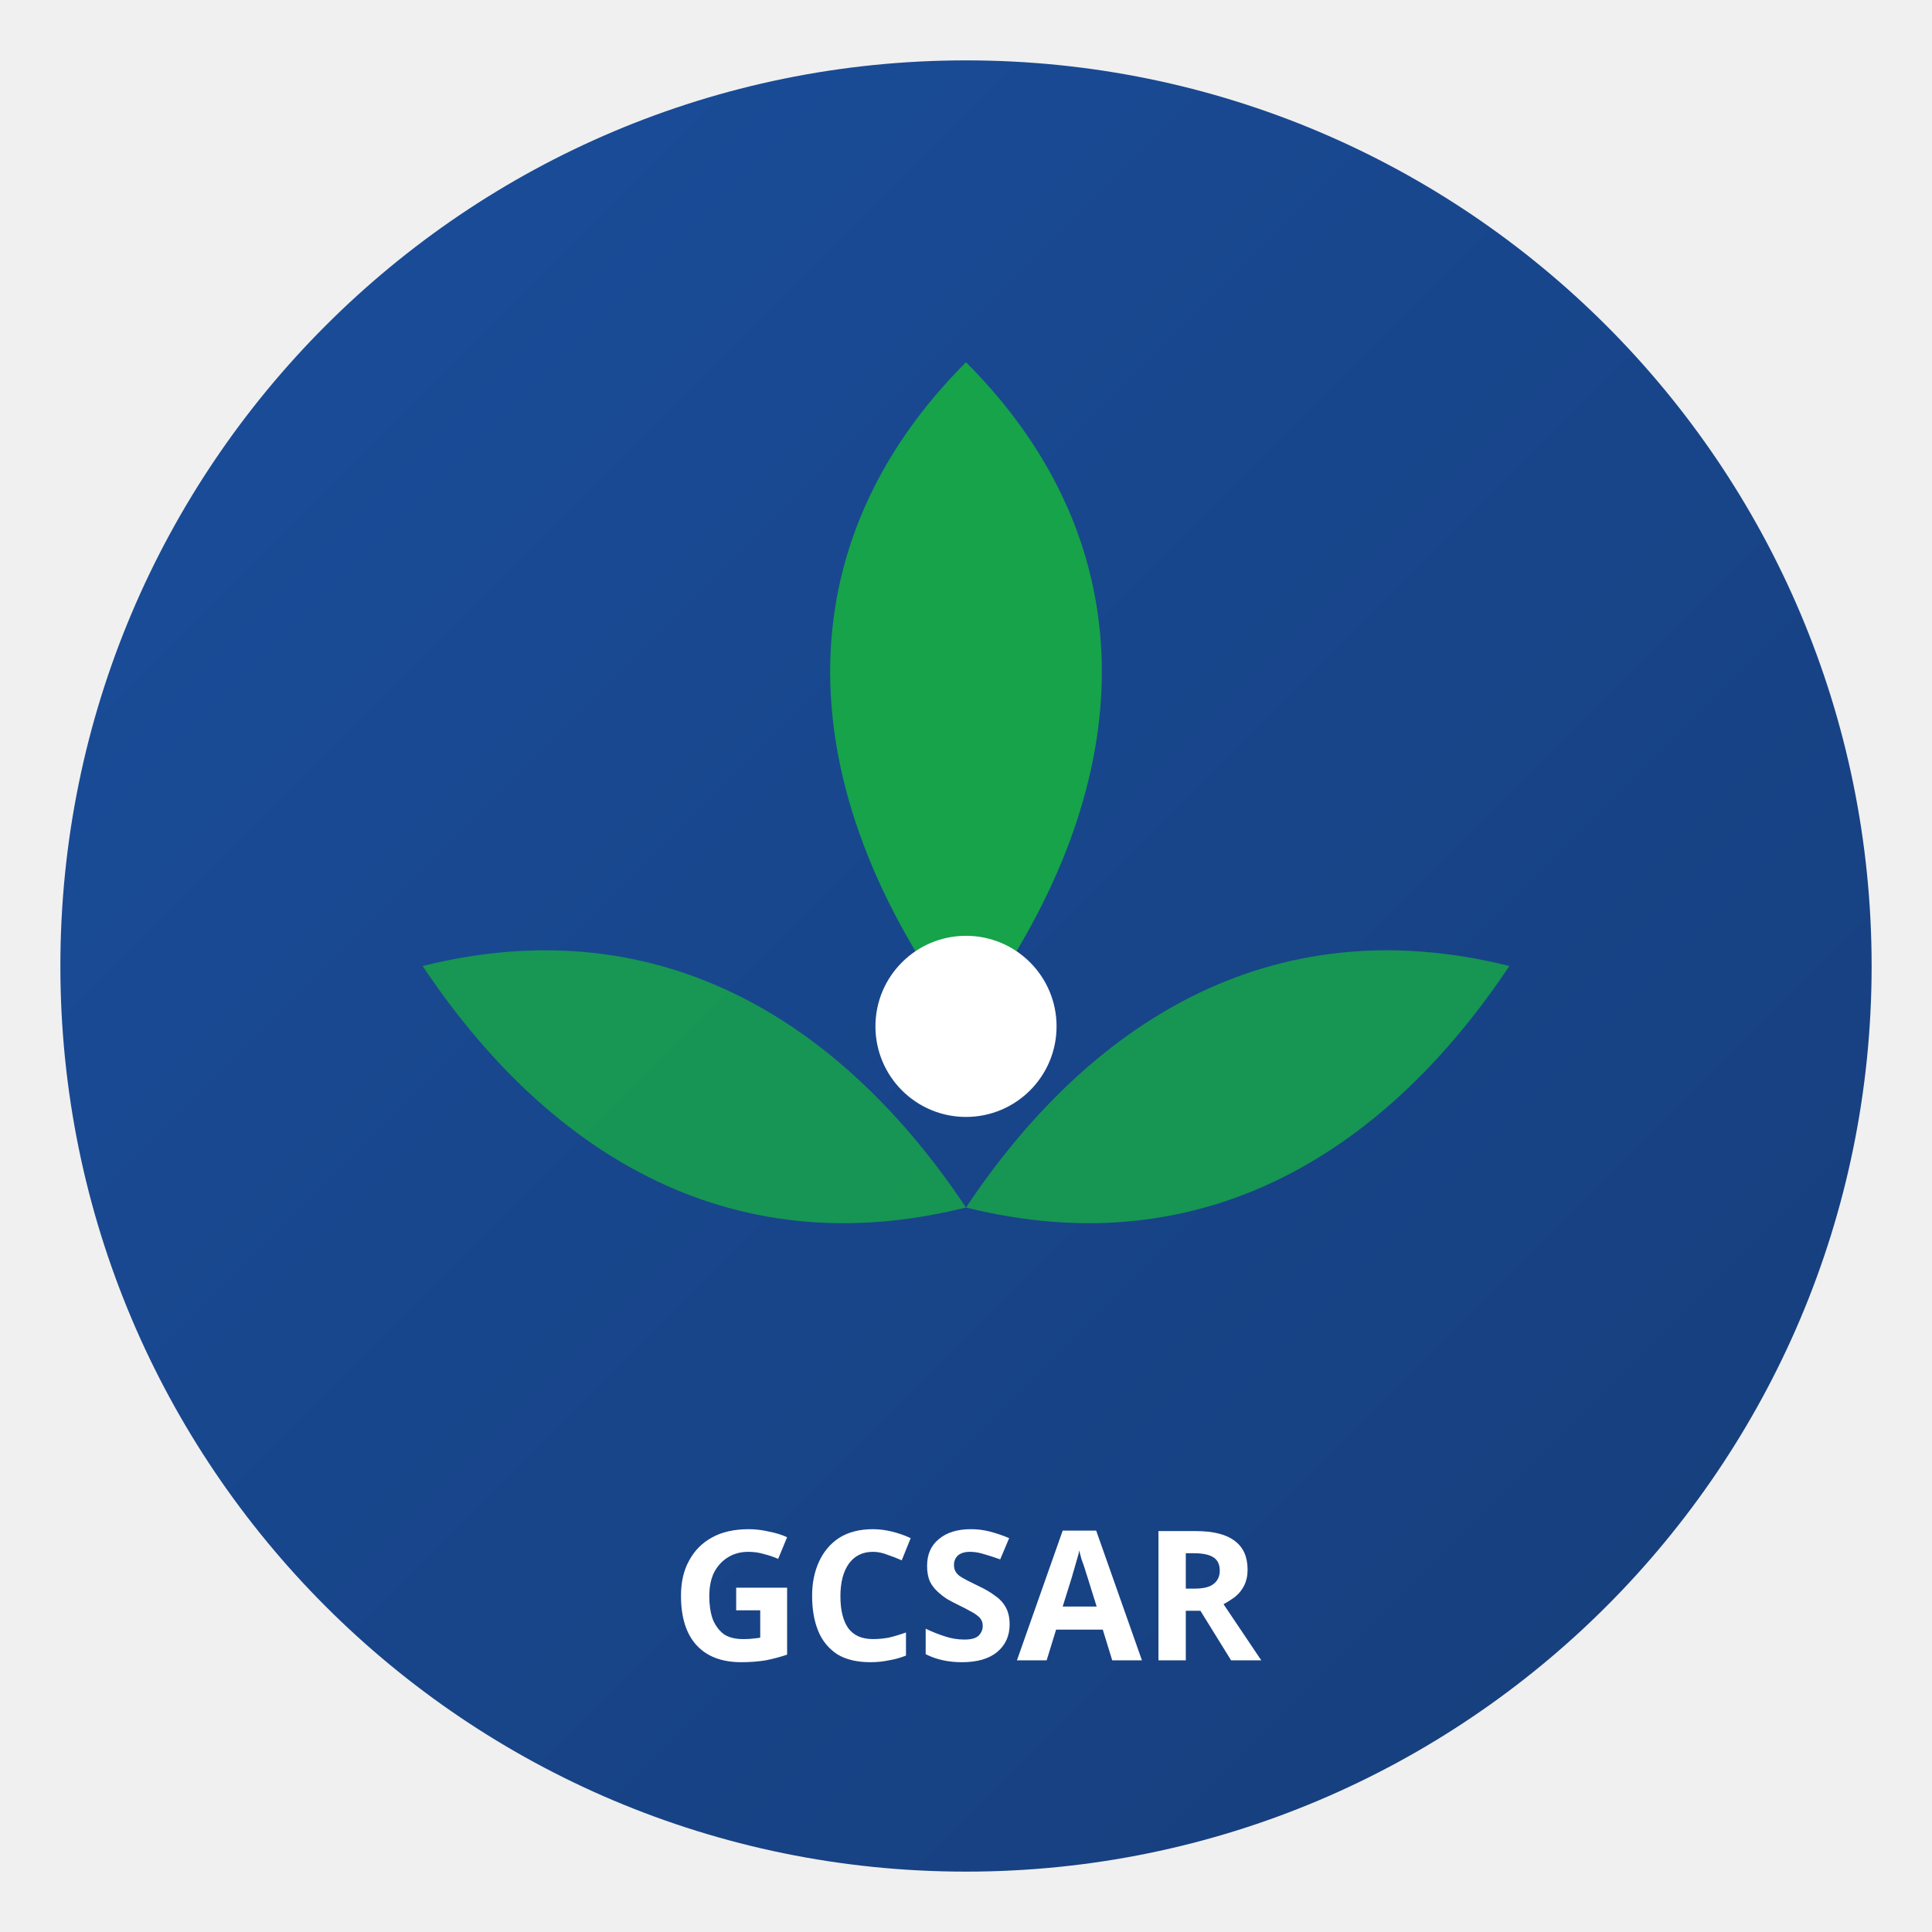
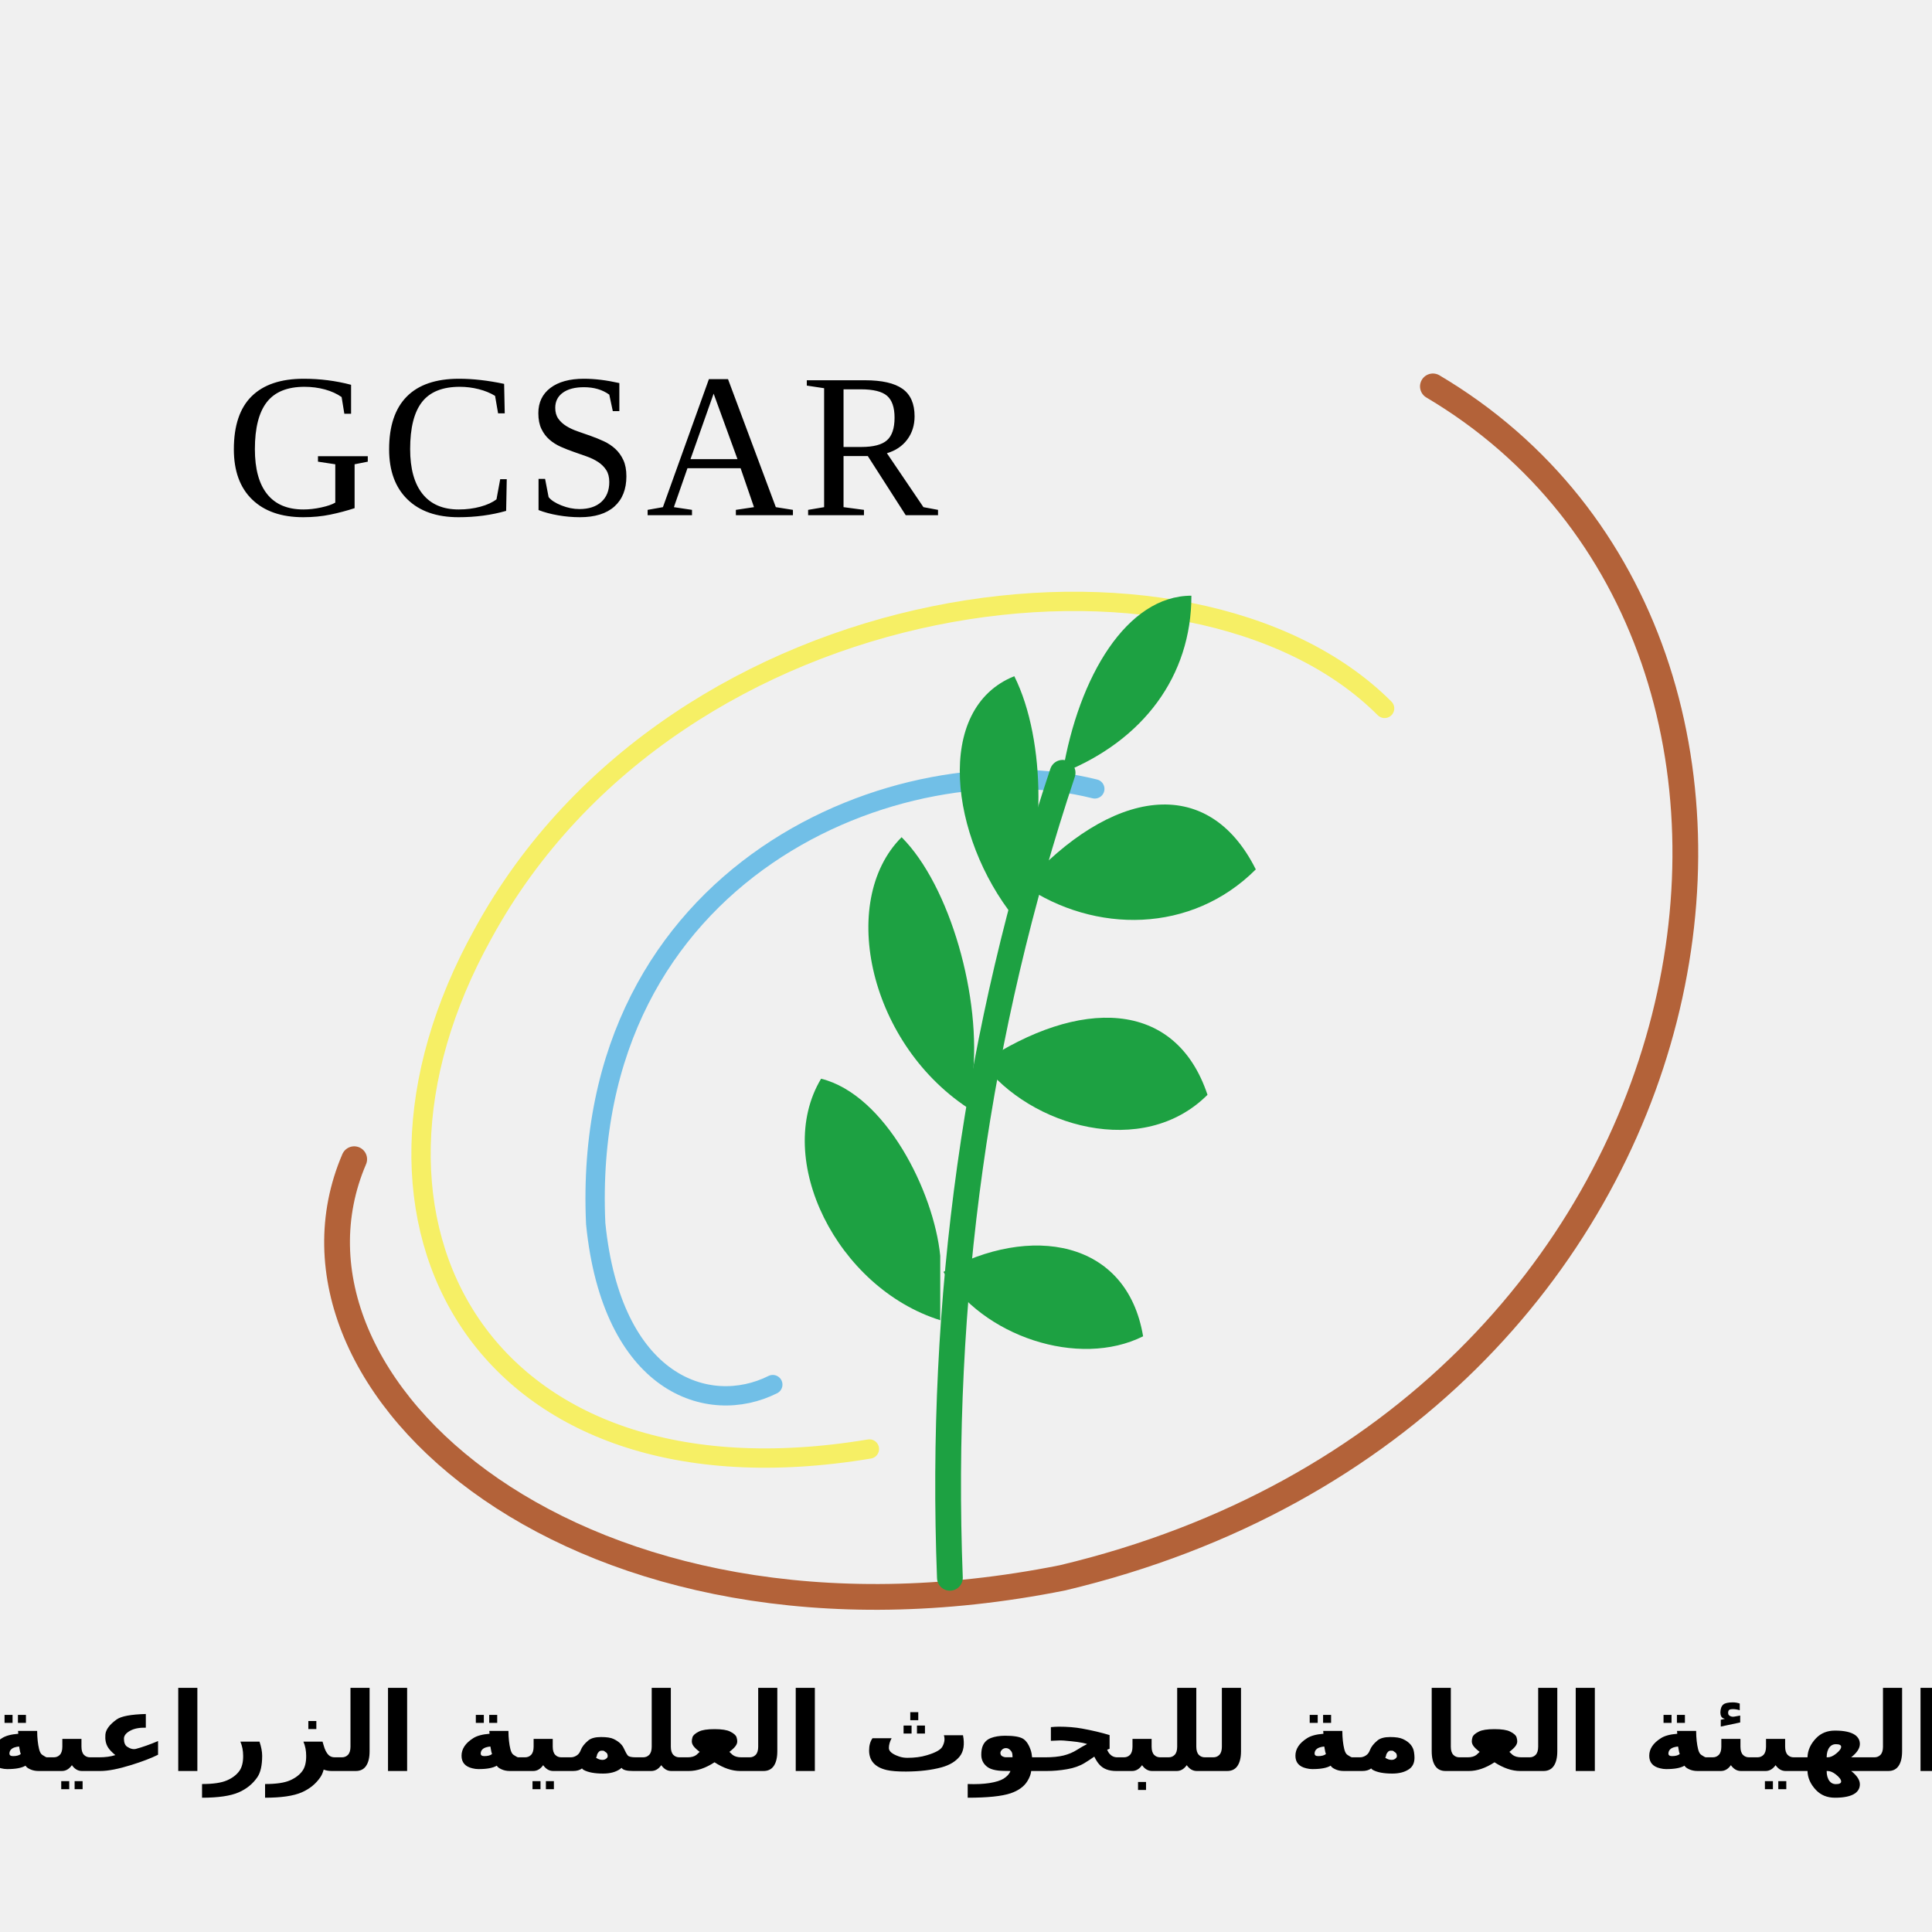
- <svg xmlns="http://www.w3.org/2000/svg" viewBox="0 0 64 64" role="img" aria-label="GCSAR logo">
-   <defs>
-     <linearGradient id="g1" x1="0" y1="0" x2="1" y2="1">
-       <stop offset="0%" stop-color="#1a4e9c" />
-       <stop offset="100%" stop-color="#163d7a" />
-     </linearGradient>
-   </defs>
-   <circle cx="32" cy="32" r="30" fill="url(#g1)" />
-   <path d="M32 12c-6 6-6 14 0 22 6-8 6-16 0-22z" fill="#16a34a" />
-   <path d="M14 32c8-2 14 2 18 8-8 2-14-2-18-8z" fill="#16a34a" opacity=".85" />
-   <path d="M50 32c-8-2-14 2-18 8 8 2 14-2 18-8z" fill="#16a34a" opacity=".85" />
-   <circle cx="32" cy="34" r="3" fill="#fff" />
-   <text x="32" y="55" text-anchor="middle" font-size="6" font-family="system-ui, sans-serif" fill="#fff" font-weight="700">GCSAR</text>
+ <svg xmlns="http://www.w3.org/2000/svg" viewBox="0 0 600 600" width="100%" height="100%">
+   <rect width="100%" height="100%" fill="none" />
+   <text x="70" y="160" font-family="'Times New Roman', Times, serif" font-size="64" font-weight="normal" fill="#000000" letter-spacing="2">GCSAR</text>
+   <g id="logo-arcs" stroke-linecap="round">
+     <path d="M 445,120 C 580,200 540,440 330,490 C 180,520 80,430 110,360" fill="none" stroke="#b36239" stroke-width="8" />
+     <path d="M 430,220 C 370,160 210,180 150,290 C 100,380 150,470 270,450" fill="none" stroke="#f6ef65" stroke-width="6" />
+     <path d="M 340,245 C 280,230 180,270 185,380 C 190,430 220,440 240,430" fill="none" stroke="#71bfe7" stroke-width="6" />
+   </g>
+   <g id="plant">
+     <path d="M 295,490 Q 290,360 330,240" fill="none" stroke="#1da142" stroke-width="8" stroke-linecap="round" />
+     <path d="M 292,410 C 260,400 240,360 255,335 C 275,340 290,370 292,390 Z" fill="#1da142" />
+     <path d="M 293,395 C 320,380 350,385 355,415 C 335,425 305,415 293,395 Z" fill="#1da142" />
+     <path d="M 302,345 C 270,325 260,280 280,260 C 295,275 305,310 302,335 Z" fill="#1da142" />
+     <path d="M 305,330 C 335,310 365,310 375,340 C 355,360 320,350 305,330 Z" fill="#1da142" />
+     <path d="M 315,285 C 295,260 290,220 315,210 C 325,230 325,265 315,285 Z" fill="#1da142" />
+     <path d="M 318,275 C 345,245 375,240 390,270 C 370,290 340,290 318,275 Z" fill="#1da142" />
+     <path d="M 330,240 C 335,210 350,185 370,185 C 370,210 355,230 330,240 Z" fill="#1da142" />
+   </g>
+   <text x="300" y="550" font-family="Arial, Helvetica, sans-serif" font-size="34" font-weight="bold" fill="#000000" text-anchor="middle">الهيئة العامة للبحوث العلمية الزراعية</text>
</svg>
